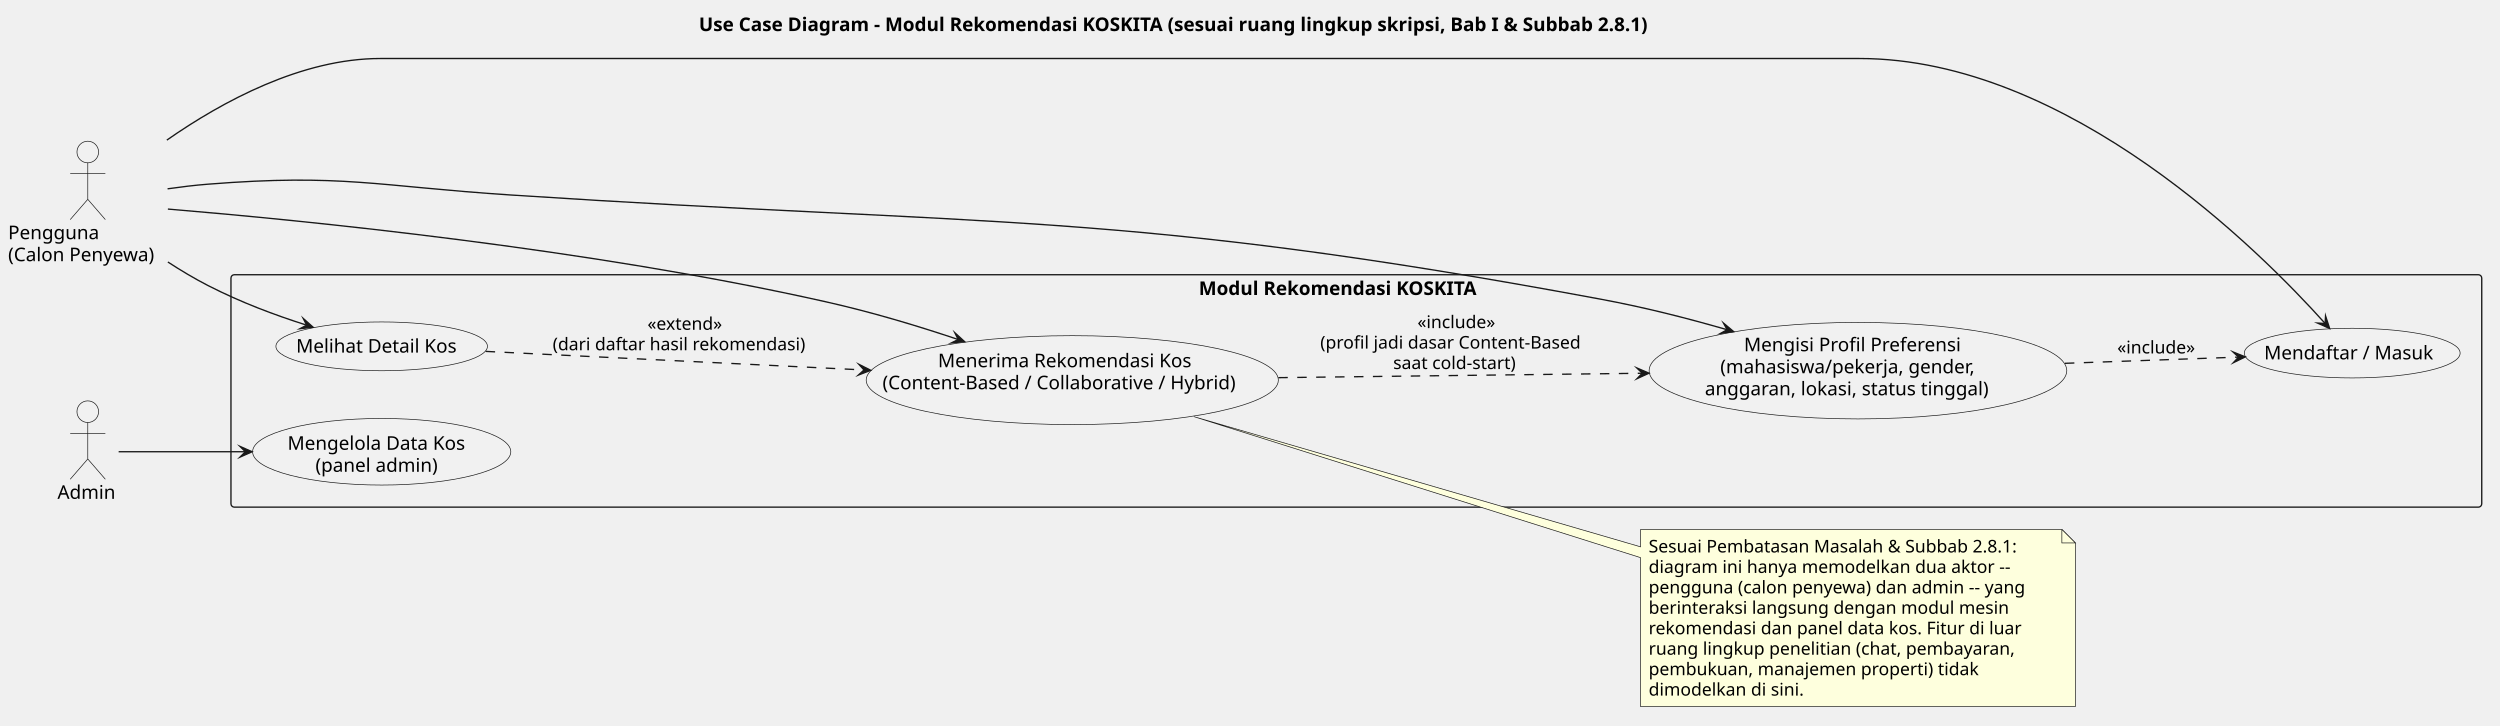
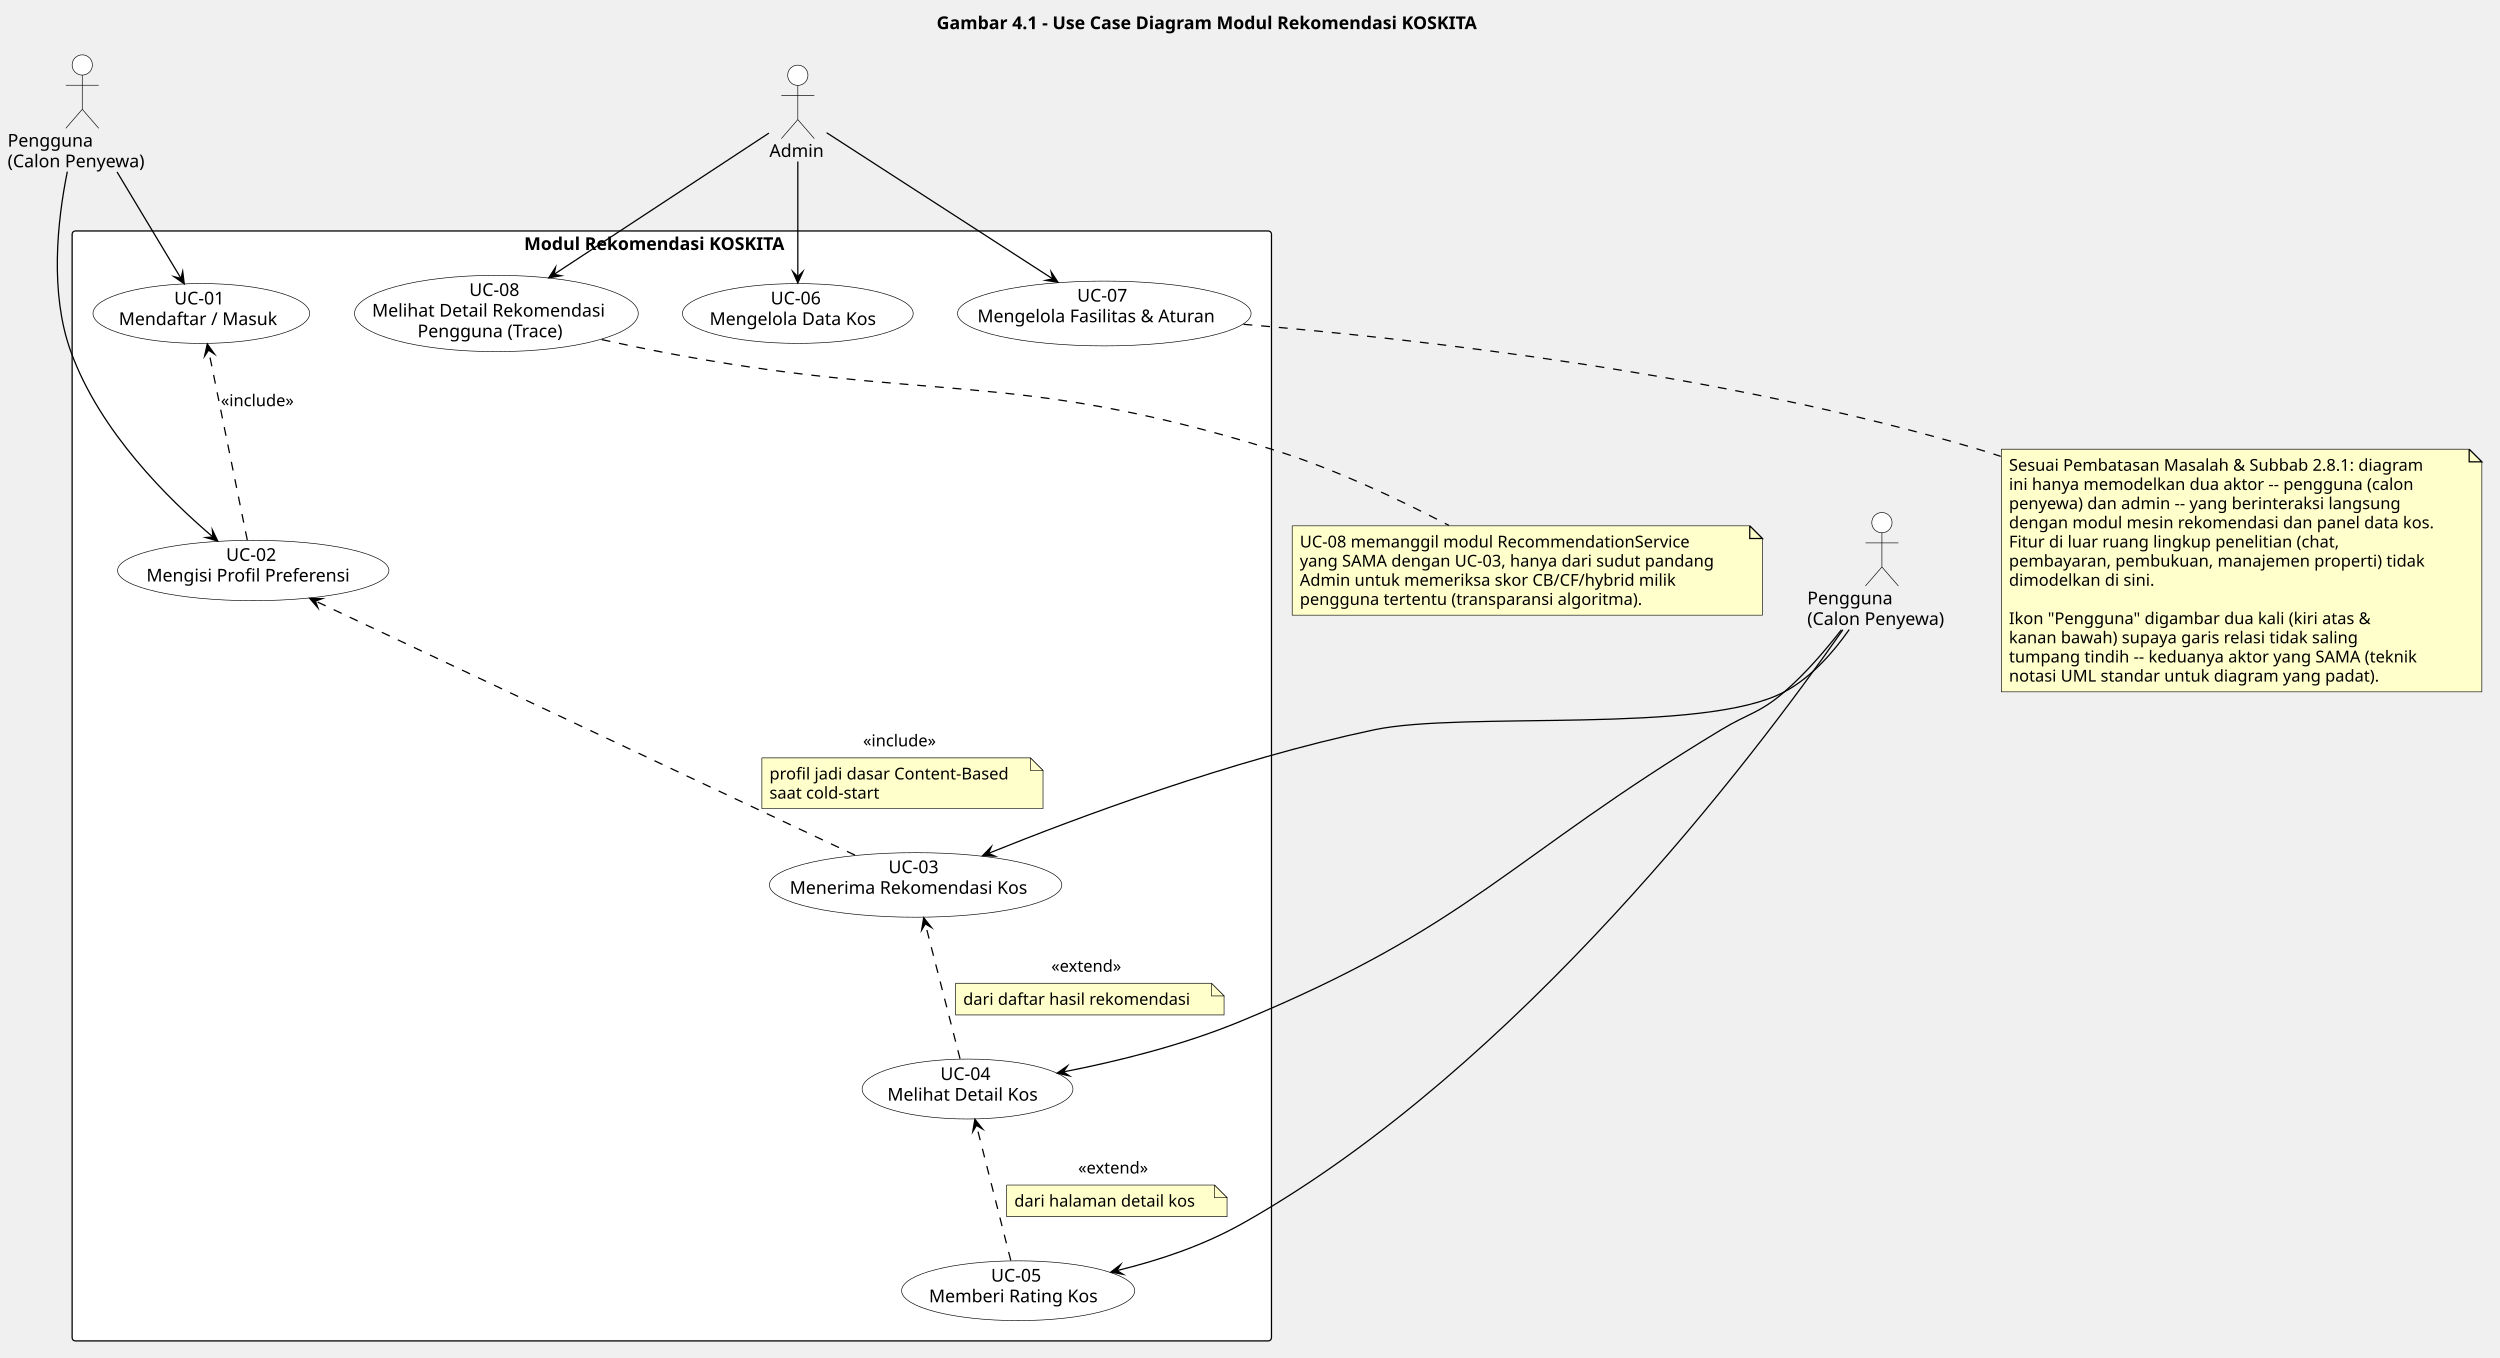
- <svg xmlns="http://www.w3.org/2000/svg" contentStyleType="text/css" data-diagram-type="DESCRIPTION" height="537px" preserveAspectRatio="none" style="width:1850px;height:537px;background:#FFFFFF;" version="1.1" viewBox="0 0 1850 537" width="1850px" zoomAndPan="magnify">
+ <svg xmlns="http://www.w3.org/2000/svg" contentStyleType="text/css" data-diagram-type="DESCRIPTION" height="1072px" preserveAspectRatio="none" style="width:1974px;height:1072px;background:#FFFFFF;" version="1.1" viewBox="0 0 1974 1072" width="1974px" zoomAndPan="magnify">
  <defs />
  <g>
    <g class="title" data-source-line="1">
-       <text fill="#000000" font-family="sans-serif" font-size="14" font-weight="700" lengthAdjust="spacing" textLength="809.122" x="517.184" y="22.995">Use Case Diagram - Modul Rekomendasi KOSKITA (sesuai ruang lingkup skripsi, Bab I &amp; Subbab 2.8.1)</text>
+       <text fill="#000000" font-family="sans-serif" font-size="14" font-weight="700" lengthAdjust="spacing" textLength="488.544" x="739.559" y="22.995">Gambar 4.1 - Use Case Diagram Modul Rekomendasi KOSKITA</text>
    </g>
-     <g class="cluster" data-qualified-name="Modul Rekomendasi KOSKITA" data-source-line="9" id="ent0003">
-       <rect fill="none" height="172" rx="2.5" ry="2.5" style="stroke:#181818;stroke-width:1;" width="1665.58" x="170.91" y="203.297" />
-       <text fill="#000000" font-family="sans-serif" font-size="14" font-weight="700" lengthAdjust="spacing" textLength="233.215" x="887.093" y="218.292">Modul Rekomendasi KOSKITA</text>
+     <g class="cluster" data-qualified-name="Modul Rekomendasi KOSKITA" data-source-line="20" id="ent0004">
+       <rect fill="#FFFFFF" height="876.37" rx="2.5" ry="2.5" style="stroke:#000000;stroke-width:1;" width="947" x="56.96" y="182.387" />
+       <text fill="#000000" font-family="sans-serif" font-size="14" font-weight="700" lengthAdjust="spacing" textLength="233.215" x="413.853" y="197.382">Modul Rekomendasi KOSKITA</text>
    </g>
-     <g class="entity" data-qualified-name="Modul Rekomendasi KOSKITA.UC_Login" data-source-line="10" id="ent0004">
-       <ellipse cx="1740.645" cy="261.298" fill="#F1F1F1" rx="79.855" ry="18.371" style="stroke:#181818;stroke-width:0.5;" />
-       <text fill="#000000" font-family="sans-serif" font-size="14" lengthAdjust="spacing" textLength="130.334" x="1675.478" y="265.946">Mendaftar / Masuk</text>
+     <g class="entity" data-qualified-name="Modul Rekomendasi KOSKITA.UC_Login" data-source-line="21" id="ent0005">
+       <ellipse cx="158.959" cy="247.526" fill="#FFFFFF" rx="85.529" ry="23.639" style="stroke:#000000;stroke-width:0.5;" />
+       <text fill="#000000" font-family="sans-serif" font-size="14" lengthAdjust="spacing" textLength="42.889" x="137.515" y="240.393">UC-01</text>
+       <text fill="#000000" font-family="sans-serif" font-size="14" lengthAdjust="spacing" textLength="130.334" x="93.792" y="256.69">Mendaftar / Masuk</text>
    </g>
-     <g class="entity" data-qualified-name="Modul Rekomendasi KOSKITA.UC_Profile" data-source-line="11" id="ent0005">
-       <ellipse cx="1374.882" cy="274.298" fill="#F1F1F1" rx="154.542" ry="35.702" style="stroke:#181818;stroke-width:0.5;" />
-       <text fill="#000000" font-family="sans-serif" font-size="14" lengthAdjust="spacing" textLength="168.677" x="1290.543" y="259.926">Mengisi Profil Preferensi</text>
-       <text fill="#000000" font-family="sans-serif" font-size="14" lengthAdjust="spacing" textLength="203.779" x="1272.992" y="276.223">(mahasiswa/pekerja, gender,</text>
-       <text fill="#000000" font-family="sans-serif" font-size="14" lengthAdjust="spacing" textLength="226.564" x="1261.6" y="292.52">anggaran, lokasi, status tinggal)</text>
+     <g class="entity" data-qualified-name="Modul Rekomendasi KOSKITA.UC_Profile" data-source-line="22" id="ent0006">
+       <ellipse cx="199.959" cy="450.473" fill="#FFFFFF" rx="107.129" ry="23.826" style="stroke:#000000;stroke-width:0.5;" />
+       <text fill="#000000" font-family="sans-serif" font-size="14" lengthAdjust="spacing" textLength="42.889" x="178.514" y="442.89">UC-02</text>
+       <text fill="#000000" font-family="sans-serif" font-size="14" lengthAdjust="spacing" textLength="168.677" x="115.62" y="459.187">Mengisi Profil Preferensi</text>
    </g>
-     <g class="entity" data-qualified-name="Modul Rekomendasi KOSKITA.UC_Recommend" data-source-line="12" id="ent0006">
-       <ellipse cx="793.482" cy="281.297" fill="#F1F1F1" rx="152.502" ry="32.9" style="stroke:#181818;stroke-width:0.5;" />
-       <text fill="#000000" font-family="sans-serif" font-size="14" lengthAdjust="spacing" textLength="198.769" x="694.097" y="271.757">Menerima Rekomendasi Kos</text>
-       <text fill="#000000" font-family="sans-serif" font-size="14" lengthAdjust="spacing" textLength="280.861" x="653.051" y="288.054">(Content-Based / Collaborative / Hybrid)</text>
+     <g class="entity" data-qualified-name="Modul Rekomendasi KOSKITA.UC_Recommend" data-source-line="23" id="ent0007">
+       <ellipse cx="722.961" cy="698.755" fill="#FFFFFF" rx="115.441" ry="25.488" style="stroke:#000000;stroke-width:0.5;" />
+       <text fill="#000000" font-family="sans-serif" font-size="14" lengthAdjust="spacing" textLength="42.889" x="701.517" y="689.476">UC-03</text>
+       <text fill="#000000" font-family="sans-serif" font-size="14" lengthAdjust="spacing" textLength="198.769" x="623.577" y="705.773">Menerima Rekomendasi Kos</text>
    </g>
-     <g class="entity" data-qualified-name="Modul Rekomendasi KOSKITA.UC_Detail" data-source-line="13" id="ent0007">
-       <ellipse cx="282.446" cy="256.292" fill="#F1F1F1" rx="78.276" ry="18.055" style="stroke:#181818;stroke-width:0.5;" />
-       <text fill="#000000" font-family="sans-serif" font-size="14" lengthAdjust="spacing" textLength="126.595" x="219.149" y="260.94">Melihat Detail Kos</text>
+     <g class="entity" data-qualified-name="Modul Rekomendasi KOSKITA.UC_Detail" data-source-line="24" id="ent0008">
+       <ellipse cx="763.965" cy="859.902" fill="#FFFFFF" rx="83.225" ry="23.655" style="stroke:#000000;stroke-width:0.5;" />
+       <text fill="#000000" font-family="sans-serif" font-size="14" lengthAdjust="spacing" textLength="42.889" x="742.52" y="852.795">UC-04</text>
+       <text fill="#000000" font-family="sans-serif" font-size="14" lengthAdjust="spacing" textLength="126.595" x="700.667" y="869.092">Melihat Detail Kos</text>
    </g>
-     <g class="entity" data-qualified-name="Modul Rekomendasi KOSKITA.UC_ManageKos" data-source-line="14" id="ent0008">
-       <ellipse cx="282.454" cy="334.299" fill="#F1F1F1" rx="95.534" ry="24.642" style="stroke:#181818;stroke-width:0.5;" />
-       <text fill="#000000" font-family="sans-serif" font-size="14" lengthAdjust="spacing" textLength="139.357" x="212.775" y="332.855">Mengelola Data Kos</text>
-       <text fill="#000000" font-family="sans-serif" font-size="14" lengthAdjust="spacing" textLength="98.082" x="233.413" y="349.152">(panel admin)</text>
+     <g class="entity" data-qualified-name="Modul Rekomendasi KOSKITA.UC_Rate" data-source-line="25" id="ent0009">
+       <ellipse cx="803.957" cy="1019.157" fill="#FFFFFF" rx="92.027" ry="23.6" style="stroke:#000000;stroke-width:0.5;" />
+       <text fill="#000000" font-family="sans-serif" font-size="14" lengthAdjust="spacing" textLength="42.889" x="782.513" y="1011.96">UC-05</text>
+       <text fill="#000000" font-family="sans-serif" font-size="14" lengthAdjust="spacing" textLength="140.861" x="733.527" y="1028.257">Memberi Rating Kos</text>
    </g>
-     <g class="entity" data-qualified-name="Tenant" data-source-line="6" id="ent0001">
-       <ellipse cx="64.957" cy="112.497" fill="#F1F1F1" rx="8" ry="8" style="stroke:#181818;stroke-width:0.5;" />
-       <path d="M64.957,120.497 L64.957,147.497 M51.956,128.497 L77.957,128.497 M64.957,147.497 L51.956,162.497 M64.957,147.497 L77.957,162.497" fill="none" style="stroke:#181818;stroke-width:0.5;" />
-       <text fill="#000000" font-family="sans-serif" font-size="14" lengthAdjust="spacing" textLength="70.027" x="6" y="176.992">Pengguna</text>
-       <text fill="#000000" font-family="sans-serif" font-size="14" lengthAdjust="spacing" textLength="117.913" x="6" y="193.289">(Calon Penyewa)</text>
+     <g class="entity" data-qualified-name="Modul Rekomendasi KOSKITA.UC_ManageKos" data-source-line="26" id="ent0010">
+       <ellipse cx="629.958" cy="247.532" fill="#FFFFFF" rx="91.098" ry="23.605" style="stroke:#000000;stroke-width:0.5;" />
+       <text fill="#000000" font-family="sans-serif" font-size="14" lengthAdjust="spacing" textLength="42.889" x="608.514" y="240.344">UC-06</text>
+       <text fill="#000000" font-family="sans-serif" font-size="14" lengthAdjust="spacing" textLength="139.357" x="560.279" y="256.64">Mengelola Data Kos</text>
    </g>
-     <g class="entity" data-qualified-name="Admin" data-source-line="7" id="ent0002">
-       <ellipse cx="64.952" cy="304.647" fill="#F1F1F1" rx="8" ry="8" style="stroke:#181818;stroke-width:0.5;" />
-       <path d="M64.952,312.647 L64.952,339.647 M51.952,320.647 L77.952,320.647 M64.952,339.647 L51.952,354.647 M64.952,339.647 L77.952,354.647" fill="none" style="stroke:#181818;stroke-width:0.5;" />
-       <text fill="#000000" font-family="sans-serif" font-size="14" lengthAdjust="spacing" textLength="44.864" x="42.52" y="369.142">Admin</text>
+     <g class="entity" data-qualified-name="Modul Rekomendasi KOSKITA.UC_ManageFacRule" data-source-line="27" id="ent0011">
+       <ellipse cx="871.96" cy="247.531" fill="#FFFFFF" rx="115.92" ry="25.584" style="stroke:#000000;stroke-width:0.5;" />
+       <text fill="#000000" font-family="sans-serif" font-size="14" lengthAdjust="spacing" textLength="42.889" x="850.516" y="238.155">UC-07</text>
+       <text fill="#000000" font-family="sans-serif" font-size="14" lengthAdjust="spacing" textLength="200.361" x="771.779" y="254.452">Mengelola Fasilitas &amp; Aturan</text>
    </g>
-     <g class="entity" data-qualified-name="GMN17" data-source-line="28" id="ent0018">
-       <path d="M1213.98,391.767 L1213.98,404.647 L883.43,308.317 L1213.98,412.647 L1213.98,522.829 A0,0 0 0 0 1213.98,522.829 L1535.776,522.829 A0,0 0 0 0 1535.776,522.829 L1535.776,401.767 L1525.776,391.767 L1213.98,391.767 A0,0 0 0 0 1213.98,391.767" fill="#FEFFDD" style="stroke:#181818;stroke-width:0.5;" />
-       <path d="M1525.776,391.767 L1525.776,401.767 L1535.776,401.767 L1525.776,391.767" fill="#FEFFDD" style="stroke:#181818;stroke-width:0.5;" />
-       <text fill="#000000" font-family="sans-serif" font-size="13" lengthAdjust="spacing" textLength="294.81" x="1219.98" y="408.834">Sesuai Pembatasan Masalah &amp; Subbab 2.8.1:</text>
-       <text fill="#000000" font-family="sans-serif" font-size="13" lengthAdjust="spacing" textLength="287.022" x="1219.98" y="423.967">diagram ini hanya memodelkan dua aktor --</text>
-       <text fill="#000000" font-family="sans-serif" font-size="13" lengthAdjust="spacing" textLength="300.796" x="1219.98" y="439.099">pengguna (calon penyewa) dan admin -- yang</text>
-       <text fill="#000000" font-family="sans-serif" font-size="13" lengthAdjust="spacing" textLength="282.82" x="1219.98" y="454.232">berinteraksi langsung dengan modul mesin</text>
-       <text fill="#000000" font-family="sans-serif" font-size="13" lengthAdjust="spacing" textLength="296.245" x="1219.98" y="469.365">rekomendasi dan panel data kos. Fitur di luar</text>
-       <text fill="#000000" font-family="sans-serif" font-size="13" lengthAdjust="spacing" textLength="291.059" x="1219.98" y="484.498">ruang lingkup penelitian (chat, pembayaran,</text>
-       <text fill="#000000" font-family="sans-serif" font-size="13" lengthAdjust="spacing" textLength="260.635" x="1219.98" y="499.631">pembukuan, manajemen properti) tidak</text>
-       <text fill="#000000" font-family="sans-serif" font-size="13" lengthAdjust="spacing" textLength="122.573" x="1219.98" y="514.764">dimodelkan di sini.</text>
+     <g class="entity" data-qualified-name="Modul Rekomendasi KOSKITA.UC_Trace" data-source-line="28" id="ent0012">
+       <ellipse cx="391.964" cy="247.522" fill="#FFFFFF" rx="112.014" ry="30.145" style="stroke:#000000;stroke-width:0.5;" />
+       <text fill="#000000" font-family="sans-serif" font-size="14" lengthAdjust="spacing" textLength="42.889" x="370.519" y="233.704">UC-08</text>
+       <text fill="#000000" font-family="sans-serif" font-size="14" lengthAdjust="spacing" textLength="196.342" x="293.793" y="250.001">Melihat Detail Rekomendasi</text>
+       <text fill="#000000" font-family="sans-serif" font-size="14" lengthAdjust="spacing" textLength="124.599" x="329.664" y="266.298">Pengguna (Trace)</text>
    </g>
-     <g class="link" data-entity-1="ent0001" data-entity-2="ent0004" data-link-type="dependency" data-source-line="17" id="lnk9">
-       <path d="M123.46,103.677 C164.85,74.837 223.39,43.297 281.45,43.297 C281.45,43.297 281.45,43.297 1375.88,43.297 C1530.86,43.297 1673.571,186.965 1720.591,239.365" fill="none" id="Tenant-to-UC_Login" style="stroke:#181818;stroke-width:1;" />
-       <polygon fill="#181818" points="1723.93,243.087,1720.896,233.717,1720.591,239.365,1714.942,239.06,1723.93,243.087" style="stroke:#181818;stroke-width:1;stroke-linejoin:miter;stroke-miterlimit:10;" />
+     <g class="entity" data-qualified-name="Tenant" data-source-line="16" id="ent0001">
+       <ellipse cx="64.957" cy="51.297" fill="#FFFFFF" rx="8" ry="8" style="stroke:#000000;stroke-width:0.5;" />
+       <path d="M64.957,59.297 L64.957,86.297 M51.956,67.297 L77.957,67.297 M64.957,86.297 L51.956,101.297 M64.957,86.297 L77.957,101.297" fill="none" style="stroke:#000000;stroke-width:0.5;" />
+       <text fill="#000000" font-family="sans-serif" font-size="14" lengthAdjust="spacing" textLength="70.027" x="6" y="115.792">Pengguna</text>
+       <text fill="#000000" font-family="sans-serif" font-size="14" lengthAdjust="spacing" textLength="117.913" x="6" y="132.089">(Calon Penyewa)</text>
    </g>
-     <g class="link" data-entity-1="ent0001" data-entity-2="ent0005" data-link-type="dependency" data-source-line="18" id="lnk10">
-       <path d="M124,139.727 C133.94,138.297 144.2,137.067 153.91,136.297 C253.25,128.437 278.55,137.767 377.98,144.297 C737.06,167.867 830.18,155.557 1183.98,221.297 C1216.63,227.357 1246.995,235.055 1278.085,243.995" fill="none" id="Tenant-to-UC_Profile" style="stroke:#181818;stroke-width:1;" />
-       <polygon fill="#181818" points="1282.89,245.377,1275.346,239.046,1278.085,243.995,1273.135,246.734,1282.89,245.377" style="stroke:#181818;stroke-width:1;stroke-linejoin:miter;stroke-miterlimit:10;" />
+     <g class="entity" data-qualified-name="Tenant2" data-source-line="17" id="ent0002">
+       <ellipse cx="1485.957" cy="412.677" fill="#FFFFFF" rx="8" ry="8" style="stroke:#000000;stroke-width:0.5;" />
+       <path d="M1485.957,420.677 L1485.957,447.677 M1472.957,428.677 L1498.957,428.677 M1485.957,447.677 L1472.957,462.677 M1485.957,447.677 L1498.957,462.677" fill="none" style="stroke:#000000;stroke-width:0.5;" />
+       <text fill="#000000" font-family="sans-serif" font-size="14" lengthAdjust="spacing" textLength="70.027" x="1427" y="477.172">Pengguna</text>
+       <text fill="#000000" font-family="sans-serif" font-size="14" lengthAdjust="spacing" textLength="117.913" x="1427" y="493.469">(Calon Penyewa)</text>
    </g>
-     <g class="link" data-entity-1="ent0001" data-entity-2="ent0006" data-link-type="dependency" data-source-line="19" id="lnk11">
-       <path d="M124.23,154.707 C224.58,163.057 436.11,183.967 610.98,223.297 C645.19,230.987 677.448,240.673 709.058,251.233" fill="none" id="Tenant-to-UC_Recommend" style="stroke:#181818;stroke-width:1;" />
-       <polygon fill="#181818" points="713.8,252.817,706.531,246.171,709.058,251.233,703.996,253.759,713.8,252.817" style="stroke:#181818;stroke-width:1;stroke-linejoin:miter;stroke-miterlimit:10;" />
+     <g class="entity" data-qualified-name="Admin" data-source-line="18" id="ent0003">
+       <ellipse cx="629.952" cy="59.437" fill="#FFFFFF" rx="8" ry="8" style="stroke:#000000;stroke-width:0.5;" />
+       <path d="M629.952,67.437 L629.952,94.437 M616.952,75.437 L642.952,75.437 M629.952,94.437 L616.952,109.437 M629.952,94.437 L642.952,109.437" fill="none" style="stroke:#000000;stroke-width:0.5;" />
+       <text fill="#000000" font-family="sans-serif" font-size="14" lengthAdjust="spacing" textLength="44.864" x="607.52" y="123.932">Admin</text>
    </g>
-     <g class="link" data-entity-1="ent0001" data-entity-2="ent0007" data-link-type="dependency" data-source-line="20" id="lnk12">
-       <path d="M124.23,193.887 C133.88,200.167 143.99,206.217 153.91,211.297 C178.58,223.907 202.837,232.935 226.967,240.645" fill="none" id="Tenant-to-UC_Detail" style="stroke:#181818;stroke-width:1;" />
-       <polygon fill="#181818" points="231.73,242.167,224.374,235.617,226.967,240.645,221.94,243.238,231.73,242.167" style="stroke:#181818;stroke-width:1;stroke-linejoin:miter;stroke-miterlimit:10;" />
+     <g class="entity" data-qualified-name="GMN29" data-source-line="65" id="ent0030">
+       <path d="M1020.32,415.207 L1020.32,485.738 L1391.603,485.738 L1391.603,425.207 L1381.603,415.207 L1020.32,415.207" fill="#FFFFCC" style="stroke:#000000;stroke-width:0.5;" />
+       <path d="M1381.603,415.207 L1381.603,425.207 L1391.603,425.207 L1381.603,415.207" fill="#FFFFCC" style="stroke:#000000;stroke-width:1;" />
+       <text fill="#000000" font-family="sans-serif" font-size="13" lengthAdjust="spacing" textLength="329.062" x="1026.32" y="432.274">UC-08 memanggil modul RecommendationService</text>
+       <text fill="#000000" font-family="sans-serif" font-size="13" lengthAdjust="spacing" textLength="350.283" x="1026.32" y="447.407">yang SAMA dengan UC-03, hanya dari sudut pandang</text>
+       <text fill="#000000" font-family="sans-serif" font-size="13" lengthAdjust="spacing" textLength="315.542" x="1026.32" y="462.539">Admin untuk memeriksa skor CB/CF/hybrid milik</text>
+       <text fill="#000000" font-family="sans-serif" font-size="13" lengthAdjust="spacing" textLength="289.263" x="1026.32" y="477.672">pengguna tertentu (transparansi algoritma).</text>
    </g>
-     <g class="link" data-entity-1="ent0002" data-entity-2="ent0008" data-link-type="dependency" data-source-line="21" id="lnk13">
-       <path d="M87.8,334.297 C111.18,334.297 144.88,334.297 181.55,334.297" fill="none" id="Admin-to-UC_ManageKos" style="stroke:#181818;stroke-width:1;" />
-       <polygon fill="#181818" points="186.55,334.297,177.55,330.297,181.55,334.297,177.55,338.297,186.55,334.297" style="stroke:#181818;stroke-width:1;stroke-linejoin:miter;stroke-miterlimit:10;" />
+     <g class="entity" data-qualified-name="GMN32" data-source-line="72" id="ent0033">
+       <path d="M1580.26,354.677 L1580.26,546.271 L1959.661,546.271 L1959.661,364.677 L1949.661,354.677 L1580.26,354.677" fill="#FFFFCC" style="stroke:#000000;stroke-width:0.5;" />
+       <path d="M1949.661,354.677 L1949.661,364.677 L1959.661,364.677 L1949.661,354.677" fill="#FFFFCC" style="stroke:#000000;stroke-width:1;" />
+       <text fill="#000000" font-family="sans-serif" font-size="13" lengthAdjust="spacing" textLength="353" x="1586.26" y="371.744">Sesuai Pembatasan Masalah &amp; Subbab 2.8.1: diagram</text>
+       <text fill="#000000" font-family="sans-serif" font-size="13" lengthAdjust="spacing" textLength="342.526" x="1586.26" y="386.877">ini hanya memodelkan dua aktor -- pengguna (calon</text>
+       <text fill="#000000" font-family="sans-serif" font-size="13" lengthAdjust="spacing" textLength="332.706" x="1586.26" y="402.009">penyewa) dan admin -- yang berinteraksi langsung</text>
+       <text fill="#000000" font-family="sans-serif" font-size="13" lengthAdjust="spacing" textLength="358.401" x="1586.26" y="417.142">dengan modul mesin rekomendasi dan panel data kos.</text>
+       <text fill="#000000" font-family="sans-serif" font-size="13" lengthAdjust="spacing" textLength="279.646" x="1586.26" y="432.275">Fitur di luar ruang lingkup penelitian (chat,</text>
+       <text fill="#000000" font-family="sans-serif" font-size="13" lengthAdjust="spacing" textLength="351.241" x="1586.26" y="447.408">pembayaran, pembukuan, manajemen properti) tidak</text>
+       <text fill="#000000" font-family="sans-serif" font-size="13" lengthAdjust="spacing" textLength="122.573" x="1586.26" y="462.541">dimodelkan di sini.</text>
+       <text fill="#000000" font-family="sans-serif" font-size="13" lengthAdjust="spacing" textLength="4.132" x="1586.26" y="477.673"> </text>
+       <text fill="#000000" font-family="sans-serif" font-size="13" lengthAdjust="spacing" textLength="306.059" x="1586.26" y="492.806">Ikon "Pengguna" digambar dua kali (kiri atas &amp;</text>
+       <text fill="#000000" font-family="sans-serif" font-size="13" lengthAdjust="spacing" textLength="297.915" x="1586.26" y="507.939">kanan bawah) supaya garis relasi tidak saling</text>
+       <text fill="#000000" font-family="sans-serif" font-size="13" lengthAdjust="spacing" textLength="346.322" x="1586.26" y="523.072">tumpang tindih -- keduanya aktor yang SAMA (teknik</text>
+       <text fill="#000000" font-family="sans-serif" font-size="13" lengthAdjust="spacing" textLength="312.336" x="1586.26" y="538.205">notasi UML standar untuk diagram yang padat).</text>
    </g>
-     <g class="link" data-entity-1="ent0005" data-entity-2="ent0004" data-link-type="dependency" data-source-line="23" id="lnk14">
-       <path d="M1528.04,268.857 C1573.98,267.217 1617.533,265.655 1656.523,264.265" fill="none" id="UC_Profile-to-UC_Login" style="stroke:#181818;stroke-width:1;stroke-dasharray:7,7;" />
-       <polygon fill="#181818" points="1661.52,264.087,1652.383,260.41,1656.523,264.265,1652.668,268.405,1661.52,264.087" style="stroke:#181818;stroke-width:1;stroke-linejoin:miter;stroke-miterlimit:10;" />
-       <text fill="#000000" font-family="sans-serif" font-size="13" lengthAdjust="spacing" textLength="63.007" x="1566.78" y="261.564">«include»</text>
+     <g class="link" data-entity-1="ent0006" data-entity-2="ent0005" data-link-type="dependency" data-source-line="46" id="lnk25">
+       <path d="M195.25,426.387 C187.35,387.697 172.55,315.136 164.66,276.486" fill="none" id="UC_Profile-to-UC_Login" style="stroke:#000000;stroke-width:1;stroke-dasharray:7,7;" />
+       <polygon fill="#000000" points="163.66,271.587,161.541,281.205,164.66,276.486,169.379,279.605,163.66,271.587" style="stroke:#000000;stroke-width:1;stroke-linejoin:miter;stroke-miterlimit:10;" />
+       <text fill="#000000" font-family="sans-serif" font-size="13" lengthAdjust="spacing" textLength="63.007" x="174.39" y="320.744">«include»</text>
    </g>
-     <g class="link" data-entity-1="ent0006" data-entity-2="ent0005" data-link-type="dependency" data-source-line="24" id="lnk15">
-       <path d="M945.96,279.467 C1030.45,278.447 1130.43,277.238 1215.27,276.208" fill="none" id="UC_Recommend-to-UC_Profile" style="stroke:#181818;stroke-width:1;stroke-dasharray:7,7;" />
-       <polygon fill="#181818" points="1220.27,276.147,1211.222,272.256,1215.27,276.208,1211.319,280.256,1220.27,276.147" style="stroke:#181818;stroke-width:1;stroke-linejoin:miter;stroke-miterlimit:10;" />
-       <text fill="#000000" font-family="sans-serif" font-size="13" lengthAdjust="spacing" textLength="63.007" x="1048.909" y="242.824">«include»</text>
-       <text fill="#000000" font-family="sans-serif" font-size="13" lengthAdjust="spacing" textLength="206.864" x="976.98" y="257.957">(profil jadi dasar Content-Based</text>
-       <text fill="#000000" font-family="sans-serif" font-size="13" lengthAdjust="spacing" textLength="98.941" x="1030.941" y="273.089">saat cold-start)</text>
+     <g class="link" data-entity-1="ent0007" data-entity-2="ent0006" data-link-type="dependency" data-source-line="48" id="lnk26">
+       <path d="M675.1,675.217 C574.47,627.837 346.774,520.607 249.073,474.597" fill="none" id="UC_Recommend-to-UC_Profile" style="stroke:#000000;stroke-width:1;stroke-dasharray:7,7;" />
+       <polygon fill="#000000" points="244.55,472.467,250.988,479.92,249.073,474.597,254.397,472.683,244.55,472.467" style="stroke:#000000;stroke-width:1;stroke-linejoin:miter;stroke-miterlimit:10;" />
+       <text fill="#000000" font-family="sans-serif" font-size="13" lengthAdjust="spacing" textLength="63.007" x="681.463" y="589.334">«include»</text>
+       <path d="M601.57,598.4 L601.57,638.4 L823.57,638.4 L823.57,608.4 L813.57,598.4 L601.57,598.4" fill="#FFFFCC" style="stroke:#000000;stroke-width:0.5;" />
+       <path d="M813.57,598.4 L813.57,608.4 L823.57,608.4 L813.57,598.4" fill="#FFFFCC" style="stroke:#000000;stroke-width:0.5;" />
+       <text fill="#000000" font-family="sans-serif" font-size="13" lengthAdjust="spacing" textLength="201.792" x="607.57" y="615.467">profil jadi dasar Content-Based</text>
+       <text fill="#000000" font-family="sans-serif" font-size="13" lengthAdjust="spacing" textLength="93.869" x="607.57" y="630.599">saat cold-start</text>
    </g>
-     <g class="link" data-entity-1="ent0007" data-entity-2="ent0006" data-link-type="dependency" data-source-line="25" id="lnk16">
-       <path d="M359.38,260.027 C434.35,263.707 545.996,269.192 639.356,273.772" fill="none" id="UC_Detail-to-UC_Recommend" style="stroke:#181818;stroke-width:1;stroke-dasharray:7,7;" />
-       <polygon fill="#181818" points="644.35,274.017,635.557,269.581,639.356,273.772,635.165,277.571,644.35,274.017" style="stroke:#181818;stroke-width:1;stroke-linejoin:miter;stroke-miterlimit:10;" />
-       <text fill="#000000" font-family="sans-serif" font-size="13" lengthAdjust="spacing" textLength="61.185" x="479.112" y="244.064">«extend»</text>
-       <text fill="#000000" font-family="sans-serif" font-size="13" lengthAdjust="spacing" textLength="201.449" x="408.98" y="259.197">(dari daftar hasil rekomendasi)</text>
+     <g class="link" data-entity-1="ent0008" data-entity-2="ent0007" data-link-type="dependency" data-source-line="54" id="lnk27">
+       <path d="M758.06,836.017 C750.44,806.437 738.467,759.979 730.607,729.469" fill="none" id="UC_Detail-to-UC_Recommend" style="stroke:#000000;stroke-width:1;stroke-dasharray:7,7;" />
+       <polygon fill="#000000" points="729.36,724.627,727.732,734.34,730.607,729.469,735.479,732.344,729.36,724.627" style="stroke:#000000;stroke-width:1;stroke-linejoin:miter;stroke-miterlimit:10;" />
+       <text fill="#000000" font-family="sans-serif" font-size="13" lengthAdjust="spacing" textLength="61.185" x="830.08" y="767.314">«extend»</text>
+       <path d="M754.52,776.38 L754.52,801.38 L966.52,801.38 L966.52,786.38 L956.52,776.38 L754.52,776.38" fill="#FFFFCC" style="stroke:#000000;stroke-width:0.5;" />
+       <path d="M956.52,776.38 L956.52,786.38 L966.52,786.38 L956.52,776.38" fill="#FFFFCC" style="stroke:#000000;stroke-width:0.5;" />
+       <text fill="#000000" font-family="sans-serif" font-size="13" lengthAdjust="spacing" textLength="191.306" x="760.52" y="793.447">dari daftar hasil rekomendasi</text>
+     </g>
+     <g class="link" data-entity-1="ent0009" data-entity-2="ent0008" data-link-type="dependency" data-source-line="59" id="lnk28">
+       <path d="M798.13,995.267 C790.55,965.437 778.593,918.432 771.003,888.612" fill="none" id="UC_Rate-to-UC_Detail" style="stroke:#000000;stroke-width:1;stroke-dasharray:7,7;" />
+       <polygon fill="#000000" points="769.77,883.767,768.114,893.475,771.003,888.612,775.866,891.502,769.77,883.767" style="stroke:#000000;stroke-width:1;stroke-linejoin:miter;stroke-miterlimit:10;" />
+       <text fill="#000000" font-family="sans-serif" font-size="13" lengthAdjust="spacing" textLength="61.185" x="851.296" y="926.624">«extend»</text>
+       <path d="M794.88,935.69 L794.88,960.69 L968.88,960.69 L968.88,945.69 L958.88,935.69 L794.88,935.69" fill="#FFFFCC" style="stroke:#000000;stroke-width:0.5;" />
+       <path d="M958.88,935.69 L958.88,945.69 L968.88,945.69 L958.88,935.69" fill="#FFFFCC" style="stroke:#000000;stroke-width:0.5;" />
+       <text fill="#000000" font-family="sans-serif" font-size="13" lengthAdjust="spacing" textLength="153.017" x="800.88" y="952.757">dari halaman detail kos</text>
+     </g>
+     <g class="link" data-entity-1="ent0001" data-entity-2="ent0005" data-link-type="dependency" data-source-line="37" id="lnk17">
+       <path d="M92.4,135.757 C109.85,164.797 129.094,196.841 142.894,219.801" fill="none" id="Tenant-to-UC_Login" style="stroke:#000000;stroke-width:1;" />
+       <polygon fill="#000000" points="145.47,224.087,144.262,214.312,142.894,219.801,137.405,218.434,145.47,224.087" style="stroke:#000000;stroke-width:1;stroke-linejoin:miter;stroke-miterlimit:10;" />
+     </g>
+     <g class="link" data-entity-1="ent0001" data-entity-2="ent0006" data-link-type="dependency" data-source-line="38" id="lnk18">
+       <path d="M53.16,135.527 C45.28,174.457 39.13,231.407 55.96,277.677 C79.03,341.137 133.161,394.247 168.112,423.977" fill="none" id="Tenant-to-UC_Profile" style="stroke:#000000;stroke-width:1;" />
+       <polygon fill="#000000" points="171.92,427.217,167.656,418.339,168.112,423.977,162.473,424.432,171.92,427.217" style="stroke:#000000;stroke-width:1;stroke-linejoin:miter;stroke-miterlimit:10;" />
+     </g>
+     <g class="link" data-entity-1="ent0002" data-entity-2="ent0007" data-link-type="dependency" data-source-line="39" id="lnk19">
+       <path d="M1460.16,497.097 C1447.26,515.537 1429.9,535.087 1408.96,546.267 C1345.17,580.327 1155.71,561.337 1084.96,576.267 C972.1,600.097 850.058,645.788 780.488,673.818" fill="none" id="Tenant2-to-UC_Recommend" style="stroke:#000000;stroke-width:1;" />
+       <polygon fill="#000000" points="775.85,675.687,785.693,676.034,780.488,673.818,782.703,668.613,775.85,675.687" style="stroke:#000000;stroke-width:1;stroke-linejoin:miter;stroke-miterlimit:10;" />
+     </g>
+     <g class="link" data-entity-1="ent0002" data-entity-2="ent0008" data-link-type="dependency" data-source-line="40" id="lnk20">
+       <path d="M1454,497.247 C1441.14,513.817 1425.45,531.957 1408.96,546.267 C1389.38,563.247 1381.15,562.877 1358.96,576.267 C1190.26,678.067 1162.02,730.927 979.96,806.247 C933.23,825.577 882.677,837.947 839.647,846.367" fill="none" id="Tenant2-to-UC_Detail" style="stroke:#000000;stroke-width:1;" />
+       <polygon fill="#000000" points="834.74,847.327,844.341,849.524,839.647,846.367,842.804,841.673,834.74,847.327" style="stroke:#000000;stroke-width:1;stroke-linejoin:miter;stroke-miterlimit:10;" />
+     </g>
+     <g class="link" data-entity-1="ent0002" data-entity-2="ent0009" data-link-type="dependency" data-source-line="41" id="lnk21">
+       <path d="M1455.13,497.237 C1384.32,598.597 1199.32,842.727 981.96,965.557 C949.69,983.787 915.356,995.064 881.966,1003.264" fill="none" id="Tenant2-to-UC_Rate" style="stroke:#000000;stroke-width:1;" />
+       <polygon fill="#000000" points="877.11,1004.457,886.804,1006.195,881.966,1003.264,884.896,998.426,877.11,1004.457" style="stroke:#000000;stroke-width:1;stroke-linejoin:miter;stroke-miterlimit:10;" />
+     </g>
+     <g class="link" data-entity-1="ent0003" data-entity-2="ent0010" data-link-type="dependency" data-source-line="42" id="lnk22">
+       <path d="M629.96,127.557 C629.96,157.387 629.96,193.187 629.96,218.427" fill="none" id="Admin-to-UC_ManageKos" style="stroke:#000000;stroke-width:1;" />
+       <polygon fill="#000000" points="629.96,223.427,633.96,214.427,629.96,218.427,625.96,214.427,629.96,223.427" style="stroke:#000000;stroke-width:1;stroke-linejoin:miter;stroke-miterlimit:10;" />
+     </g>
+     <g class="link" data-entity-1="ent0003" data-entity-2="ent0011" data-link-type="dependency" data-source-line="43" id="lnk23">
+       <path d="M652.72,104.807 C694.73,131.957 780.541,187.432 831.191,220.182" fill="none" id="Admin-to-UC_ManageFacRule" style="stroke:#000000;stroke-width:1;" />
+       <polygon fill="#000000" points="835.39,222.897,830.004,214.651,831.191,220.182,825.66,221.369,835.39,222.897" style="stroke:#000000;stroke-width:1;stroke-linejoin:miter;stroke-miterlimit:10;" />
+     </g>
+     <g class="link" data-entity-1="ent0003" data-entity-2="ent0012" data-link-type="dependency" data-source-line="44" id="lnk24">
+       <path d="M607.14,105.087 C567.11,131.397 487.918,183.461 437.508,216.591" fill="none" id="Admin-to-UC_Trace" style="stroke:#000000;stroke-width:1;" />
+       <polygon fill="#000000" points="433.33,219.337,443.048,217.737,437.508,216.591,438.654,211.051,433.33,219.337" style="stroke:#000000;stroke-width:1;stroke-linejoin:miter;stroke-miterlimit:10;" />
+     </g>
+     <g class="link" data-entity-1="ent0012" data-entity-2="ent0030" data-link-type="association" data-source-line="65" id="lnk31">
+       <path d="M475.06,268.127 C490.29,271.487 506.08,274.817 520.96,277.677 C734.42,318.757 796.19,290.767 1003.96,354.677 C1052.83,369.707 1105.01,394.447 1144.09,414.877" fill="none" id="UC_Trace-GMN29" style="stroke:#000000;stroke-width:1;stroke-dasharray:7,7;" />
+     </g>
+     <g class="link" data-entity-1="ent0011" data-entity-2="ent0033" data-link-type="association" data-source-line="72" id="lnk34">
+       <path d="M981.85,256.077 C1119.74,267.667 1362.35,295.087 1561.96,354.677 C1567.85,356.437 1573.79,358.327 1579.76,360.337" fill="none" id="UC_ManageFacRule-GMN32" style="stroke:#000000;stroke-width:1;stroke-dasharray:7,7;" />
    </g>
  </g>
</svg>
